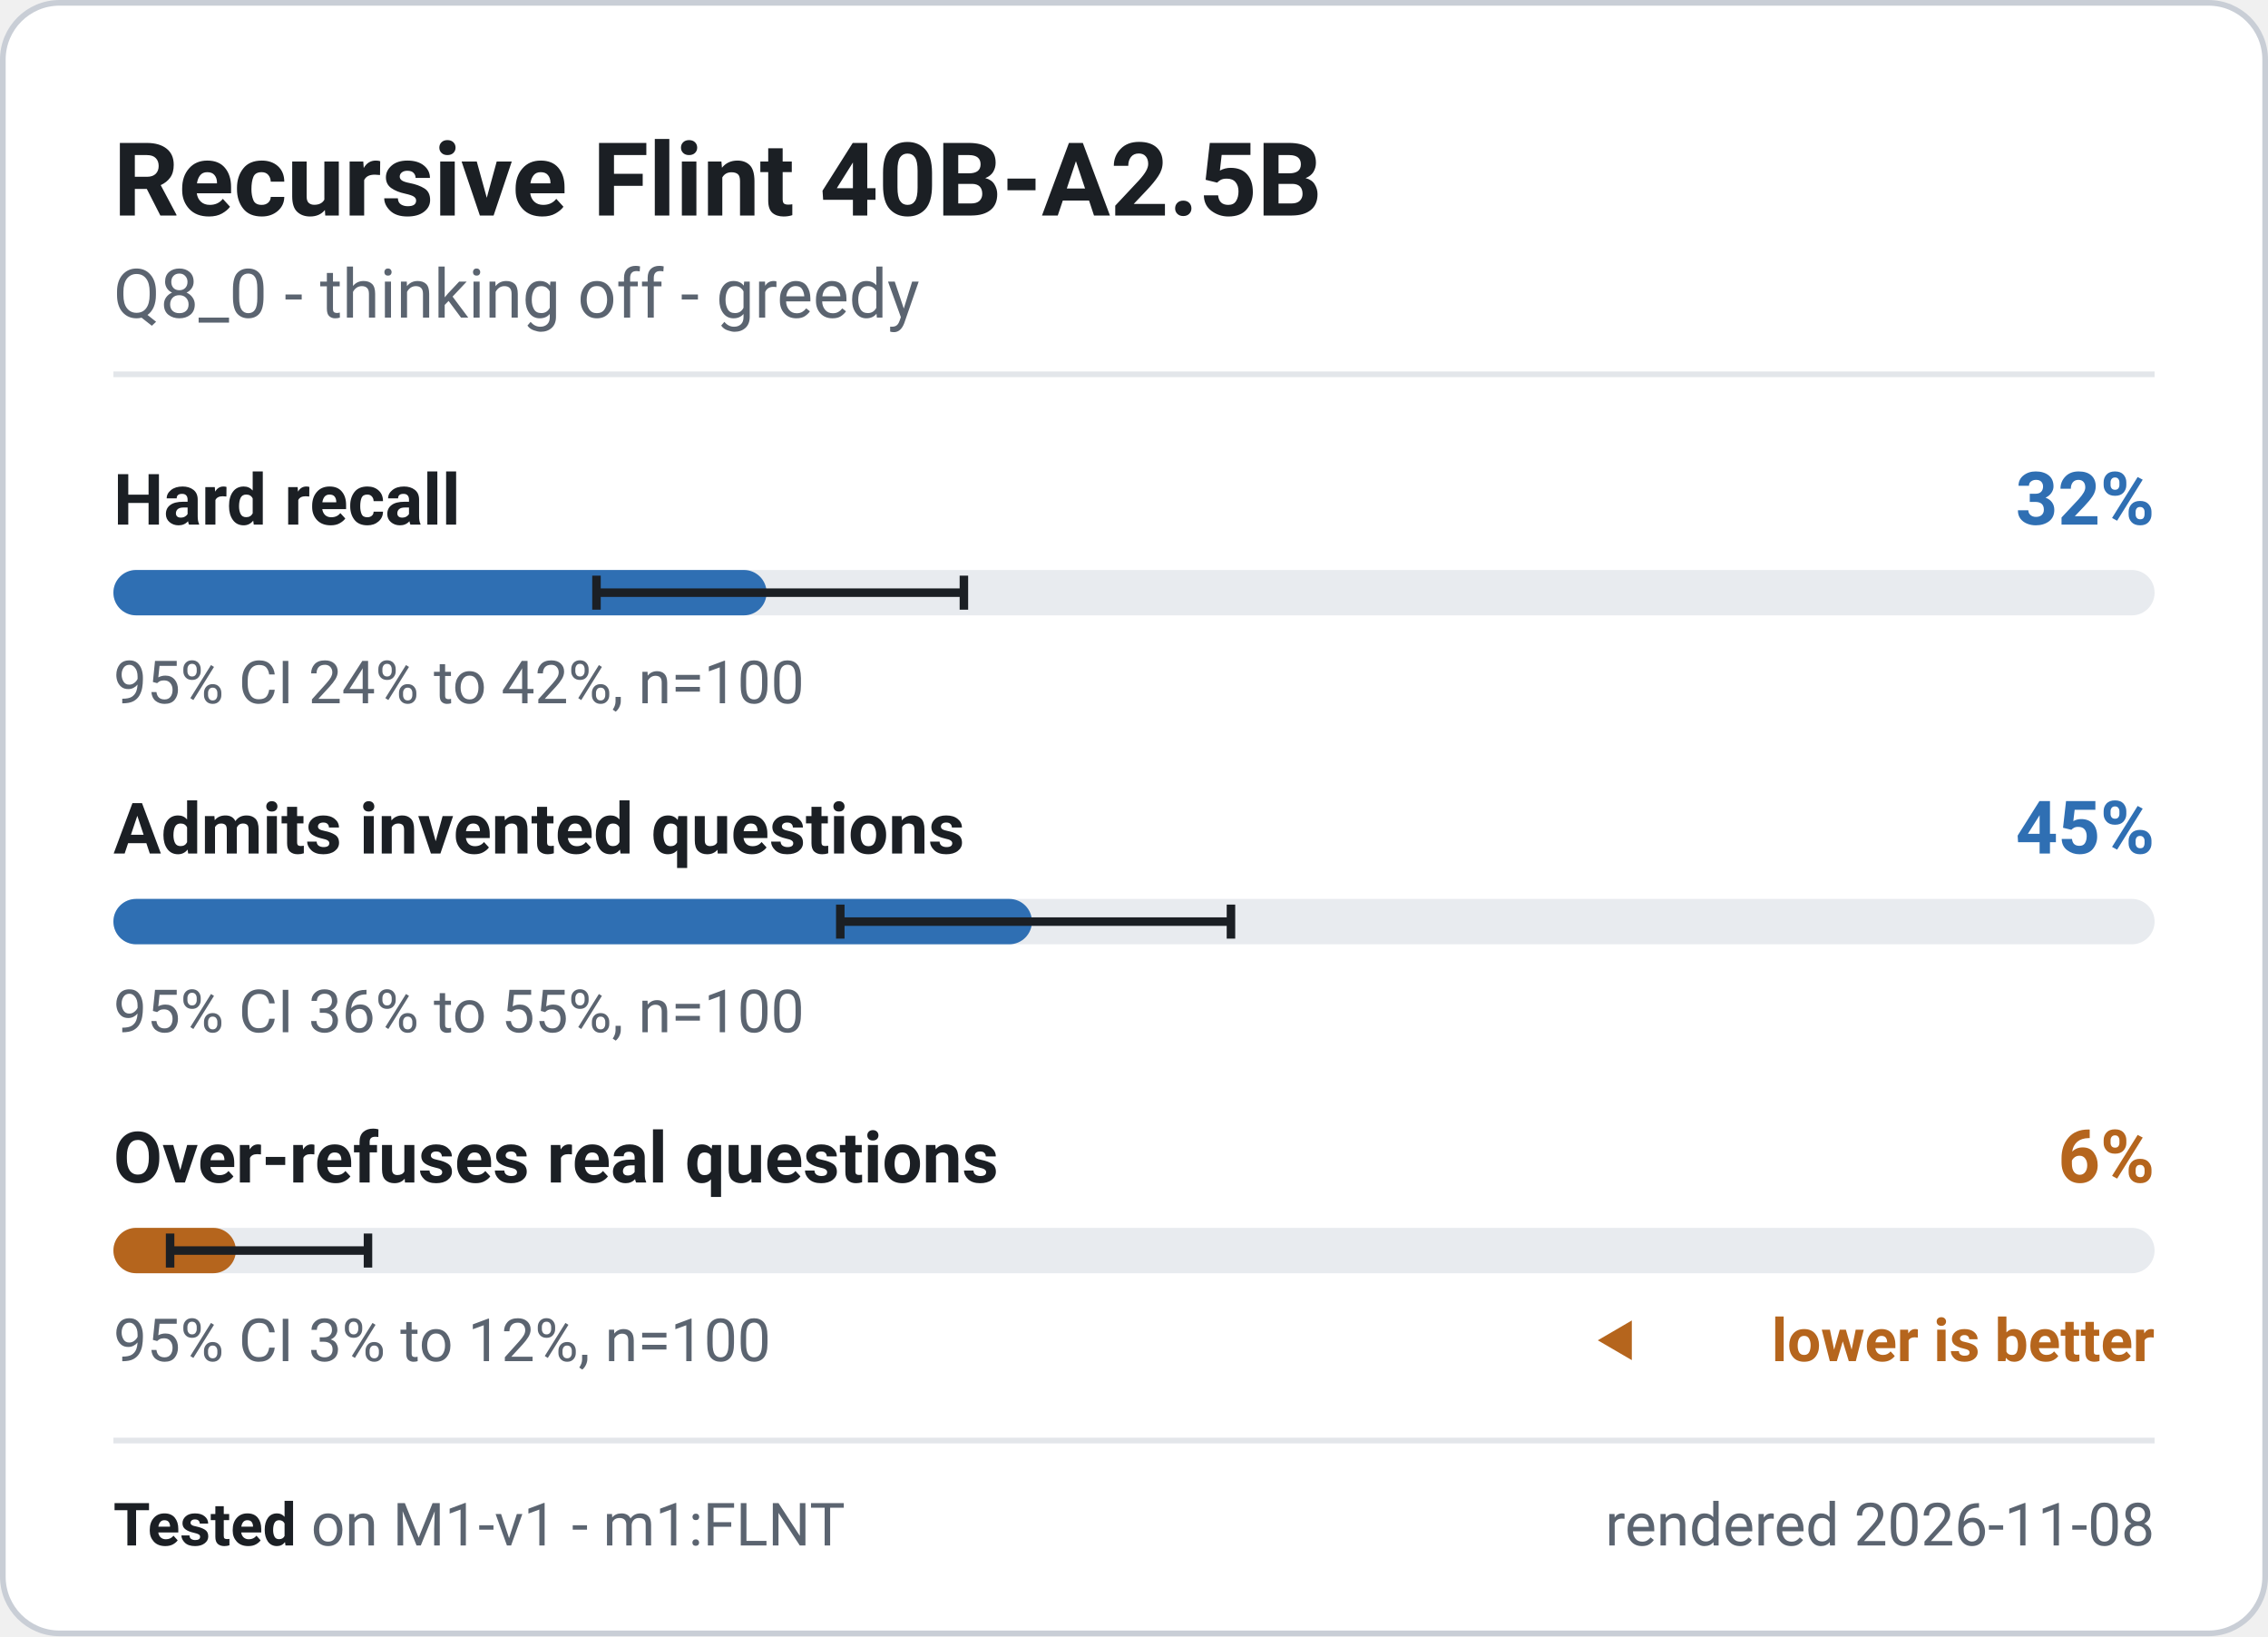
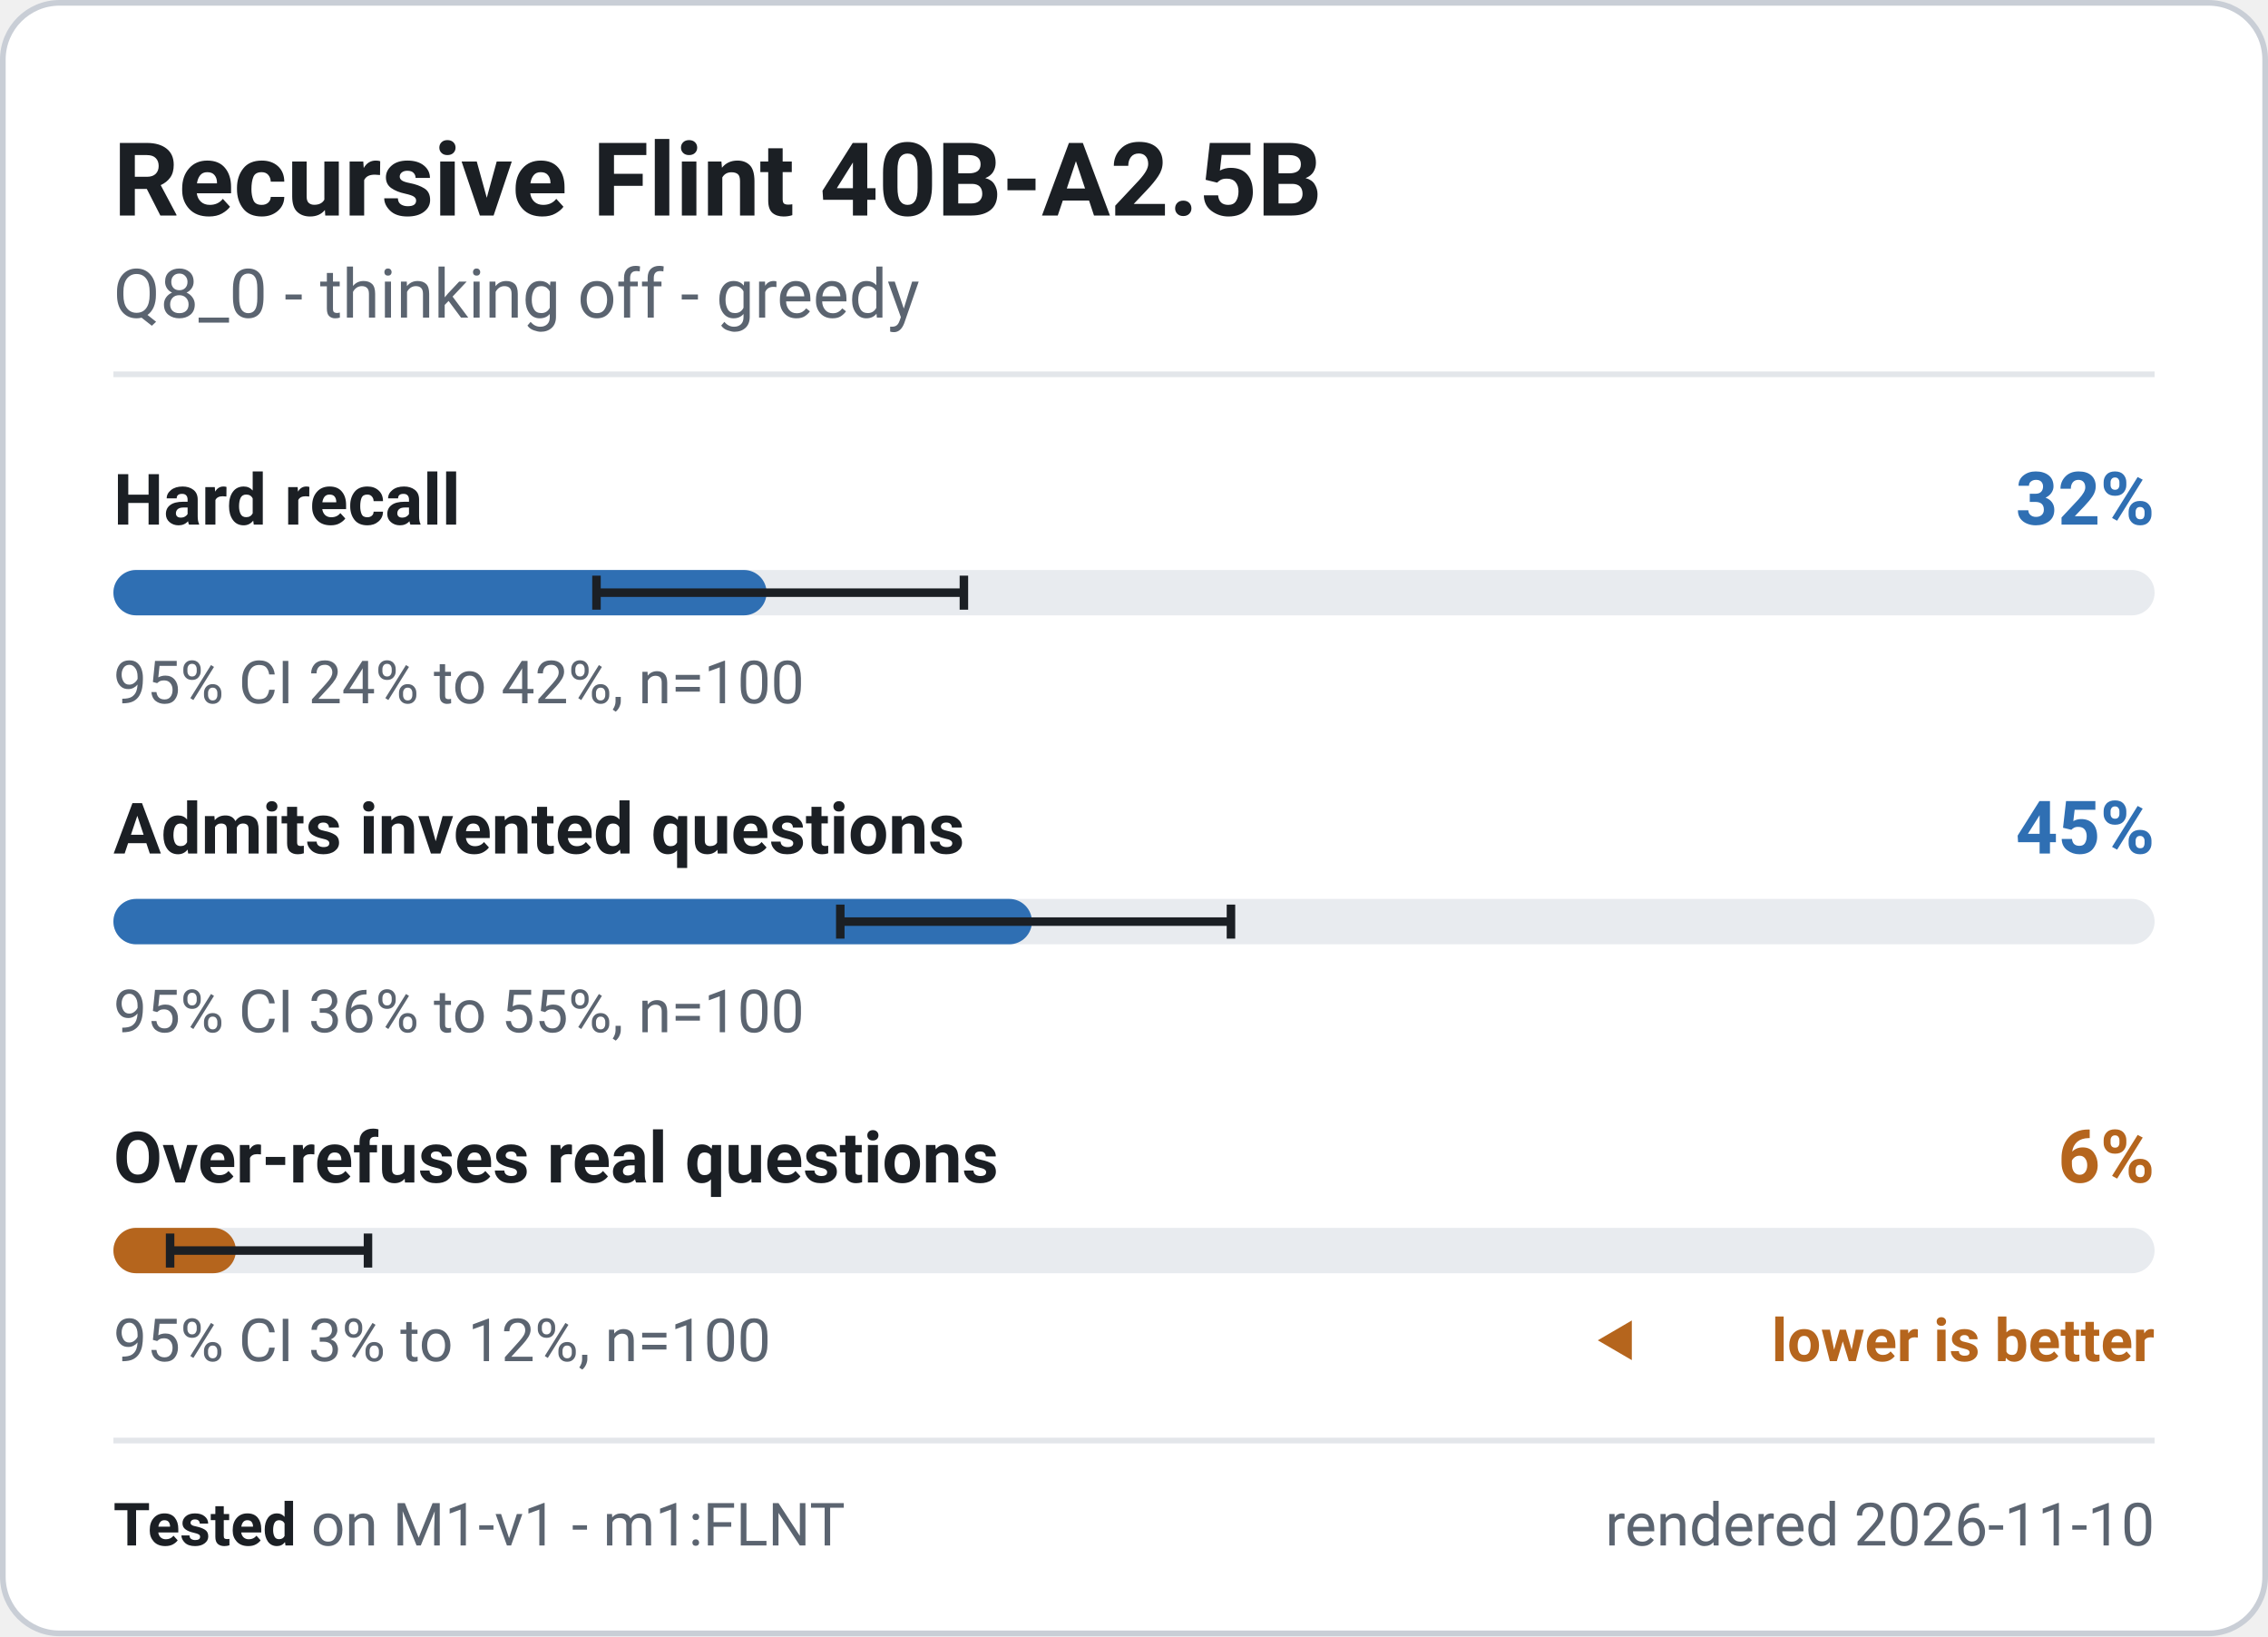
<svg xmlns="http://www.w3.org/2000/svg" width="400" height="288.5" viewBox="0 0 400 288.5" role="img" font-family="system-ui, -apple-system, 'Segoe UI', Roboto, 'Helvetica Neue', Arial, sans-serif" aria-label="Recursive Flint 40B-A2.5B - M1-v1 badge">
  <rect x="0.5" y="0.5" width="399" height="287.5" rx="10" fill="#ffffff" stroke="#c9ced6" stroke-width="1" />
  <text x="20" y="38" font-size="18" font-weight="700" fill="#1b1f24" text-anchor="start">Recursive Flint 40B-A2.5B</text>
  <text x="20" y="56" font-size="12" font-weight="400" fill="#5b6470" text-anchor="start">Q8_0 - thinking off - greedy</text>
  <line x1="20" y1="66" x2="380" y2="66" stroke="#e3e6ea" stroke-width="1" />
  <g class="meter" data-metric="M1-v1|knowledge.hard_acc" data-v="0.32" data-lo="0.2367" data-hi="0.4166" data-n="100">
    <text x="20" y="92.5" font-size="12.5" font-weight="600" fill="#1b1f24" text-anchor="start">Hard recall</text>
    <text x="380" y="92.5" font-size="13" font-weight="700" fill="#2f6fb3" text-anchor="end">32%</text>
    <rect x="20" y="100.5" width="360" height="8" rx="4" fill="#e8ebef" />
    <rect x="20" y="100.5" width="115.2" height="8" rx="4" fill="#2f6fb3" />
    <path d="M105.2 101.5V107.5M105.2 104.5H170.0M170.0 101.5V107.5" stroke="#1b1f24" stroke-width="1.5" fill="none" />
    <text x="20" y="124" font-size="10.5" font-weight="400" fill="#5b6470" text-anchor="start">95% CI 24% to 42%, n=100</text>
  </g>
  <g class="meter" data-metric="M1-v1|honesty.invented_refusal_lenient" data-v="0.45" data-lo="0.3561" data-hi="0.5476" data-n="100">
    <text x="20" y="150.5" font-size="12.5" font-weight="600" fill="#1b1f24" text-anchor="start">Admits invented questions</text>
    <text x="380" y="150.5" font-size="13" font-weight="700" fill="#2f6fb3" text-anchor="end">45%</text>
    <rect x="20" y="158.5" width="360" height="8" rx="4" fill="#e8ebef" />
    <rect x="20" y="158.5" width="162.0" height="8" rx="4" fill="#2f6fb3" />
    <path d="M148.2 159.5V165.5M148.2 162.5H217.1M217.1 159.5V165.5" stroke="#1b1f24" stroke-width="1.5" fill="none" />
    <text x="20" y="182" font-size="10.5" font-weight="400" fill="#5b6470" text-anchor="start">95% CI 36% to 55%, n=100</text>
  </g>
-   <g class="meter" data-metric="M1-v1|honesty.overabstain_hard" data-v="0.06" data-lo="0.0278" data-hi="0.1248" data-n="100">
+   <g class="meter" data-metric="M1-v1|honesty.overabstain_hard_lenient" data-v="0.06" data-lo="0.0278" data-hi="0.1248" data-n="100">
    <text x="20" y="208.5" font-size="12.5" font-weight="600" fill="#1b1f24" text-anchor="start">Over-refuses real questions</text>
    <text x="380" y="208.5" font-size="13" font-weight="700" fill="#b5651d" text-anchor="end">6%</text>
    <rect x="20" y="216.5" width="360" height="8" rx="4" fill="#e8ebef" />
    <rect x="20" y="216.5" width="21.6" height="8" rx="4" fill="#b5651d" />
    <path d="M30.0 217.5V223.5M30.0 220.5H64.9M64.9 217.5V223.5" stroke="#1b1f24" stroke-width="1.5" fill="none" />
    <text x="20" y="240" font-size="10.5" font-weight="400" fill="#5b6470" text-anchor="start">95% CI 3% to 12%, n=100</text>
    <path d="M281.8 236.325l6 -3.5v7z" fill="#b5651d" />
    <text x="380" y="240" font-size="10.5" font-weight="600" fill="#b5651d" text-anchor="end">lower is better</text>
  </g>
  <line x1="20" y1="254" x2="380" y2="254" stroke="#e3e6ea" stroke-width="1" />
  <text x="20" y="272.5" font-size="10.5" fill="#5b6470">
    <tspan font-weight="700" fill="#1b1f24">Tested</tspan> on M1-v1 - m1:FLNT</text>
-   <text x="380" y="272.5" font-size="10.5" font-weight="400" fill="#5b6470" text-anchor="end">rendered 2026-11-08</text>
+   <text x="380" y="272.5" font-size="10.5" font-weight="400" fill="#5b6470" text-anchor="end">rendered 2026-11-10</text>
</svg>
